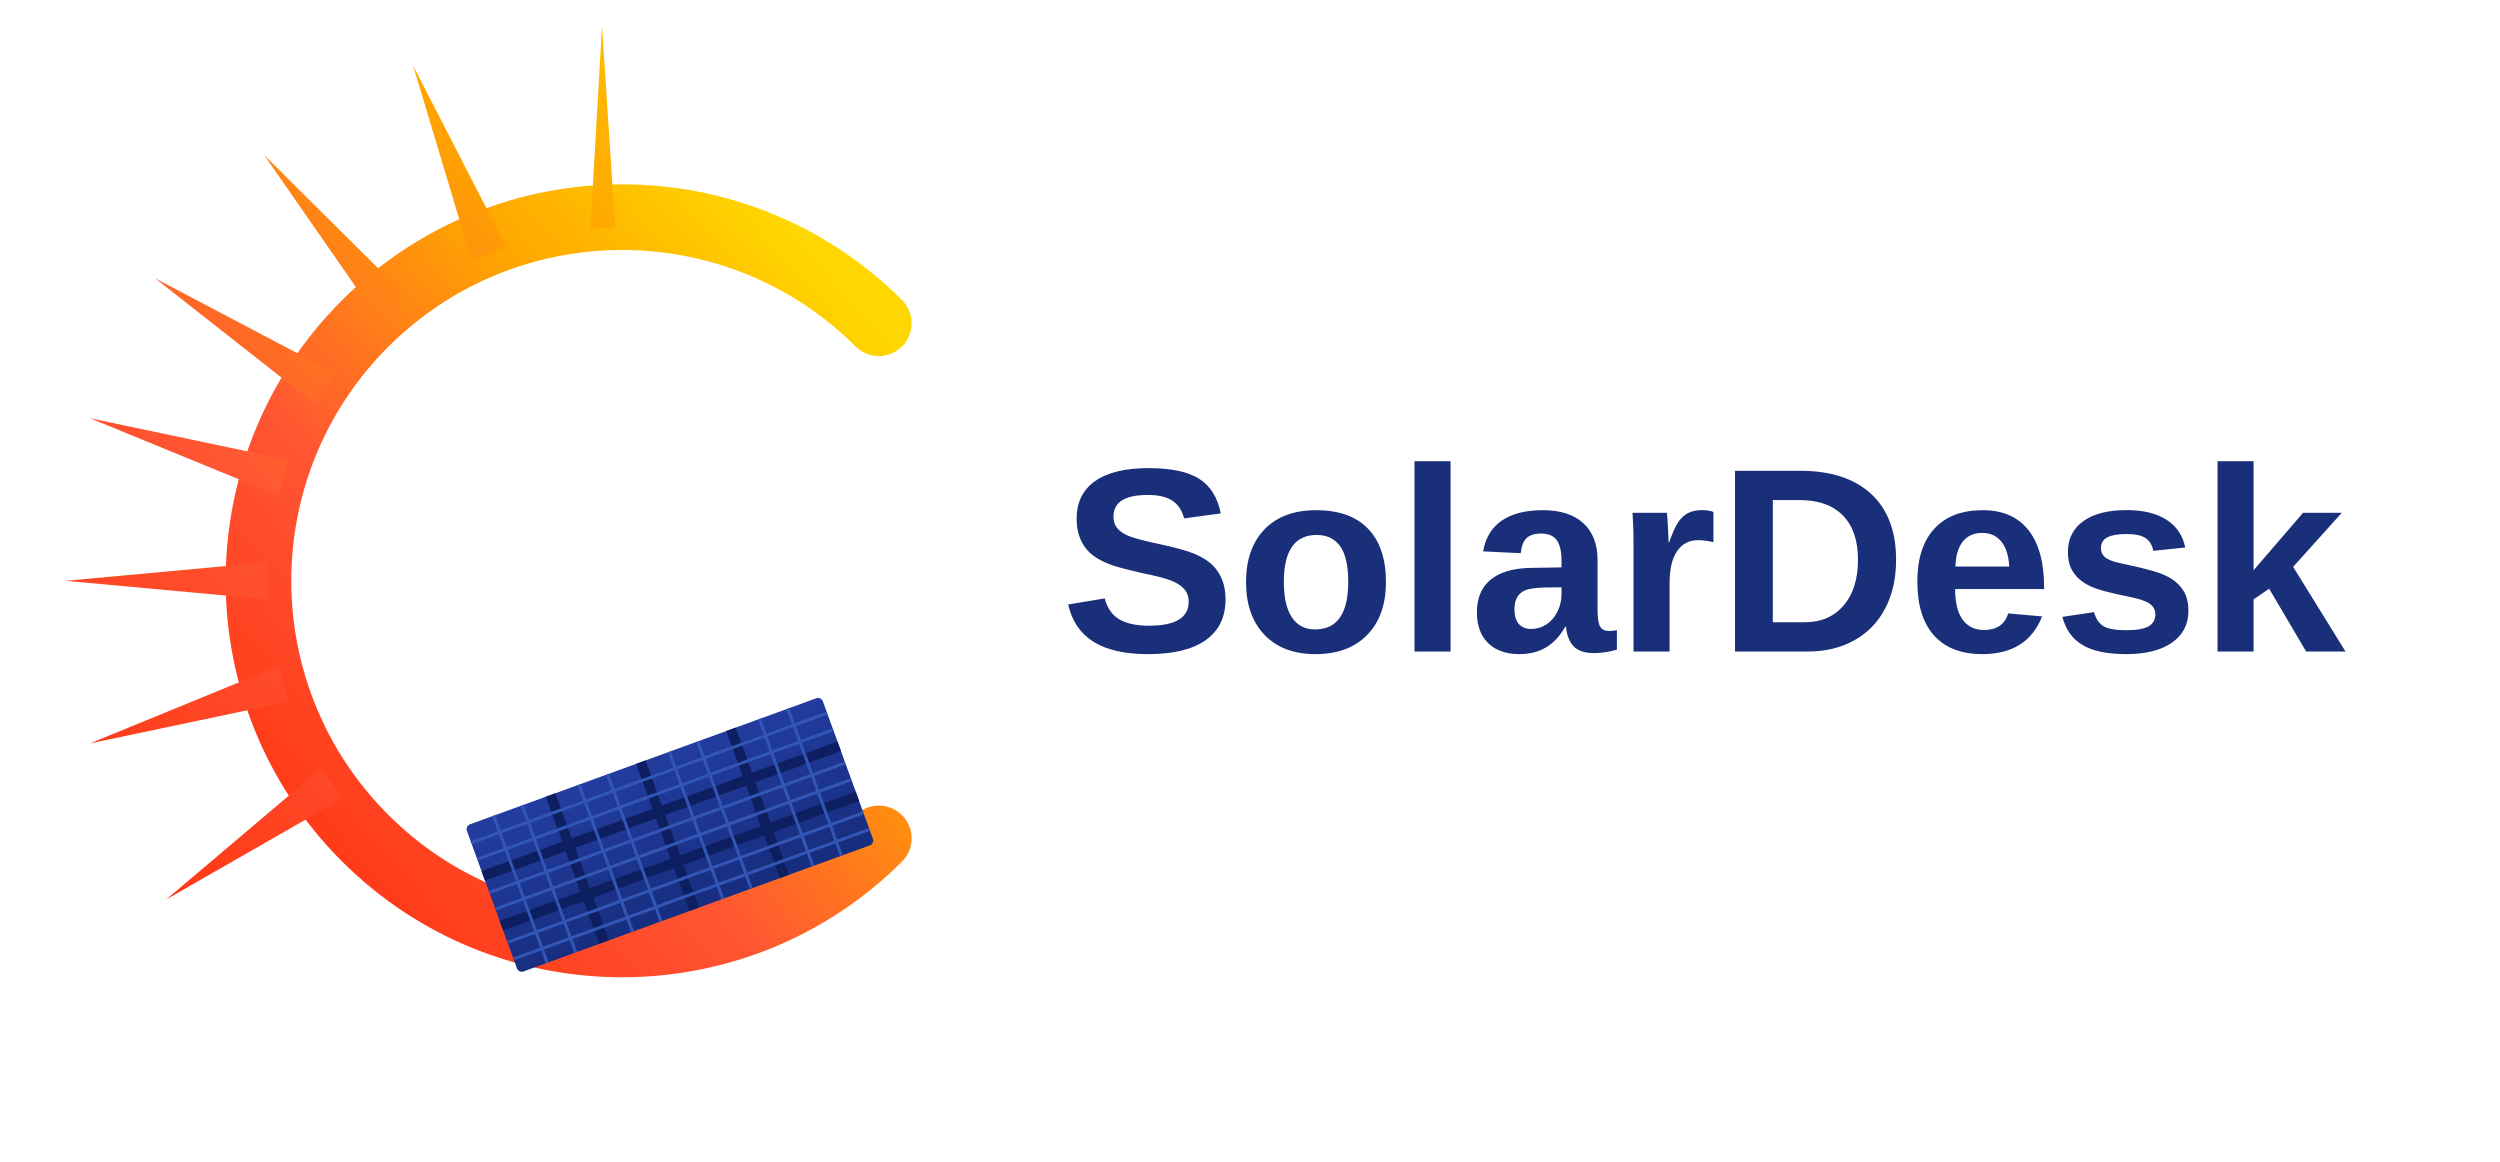
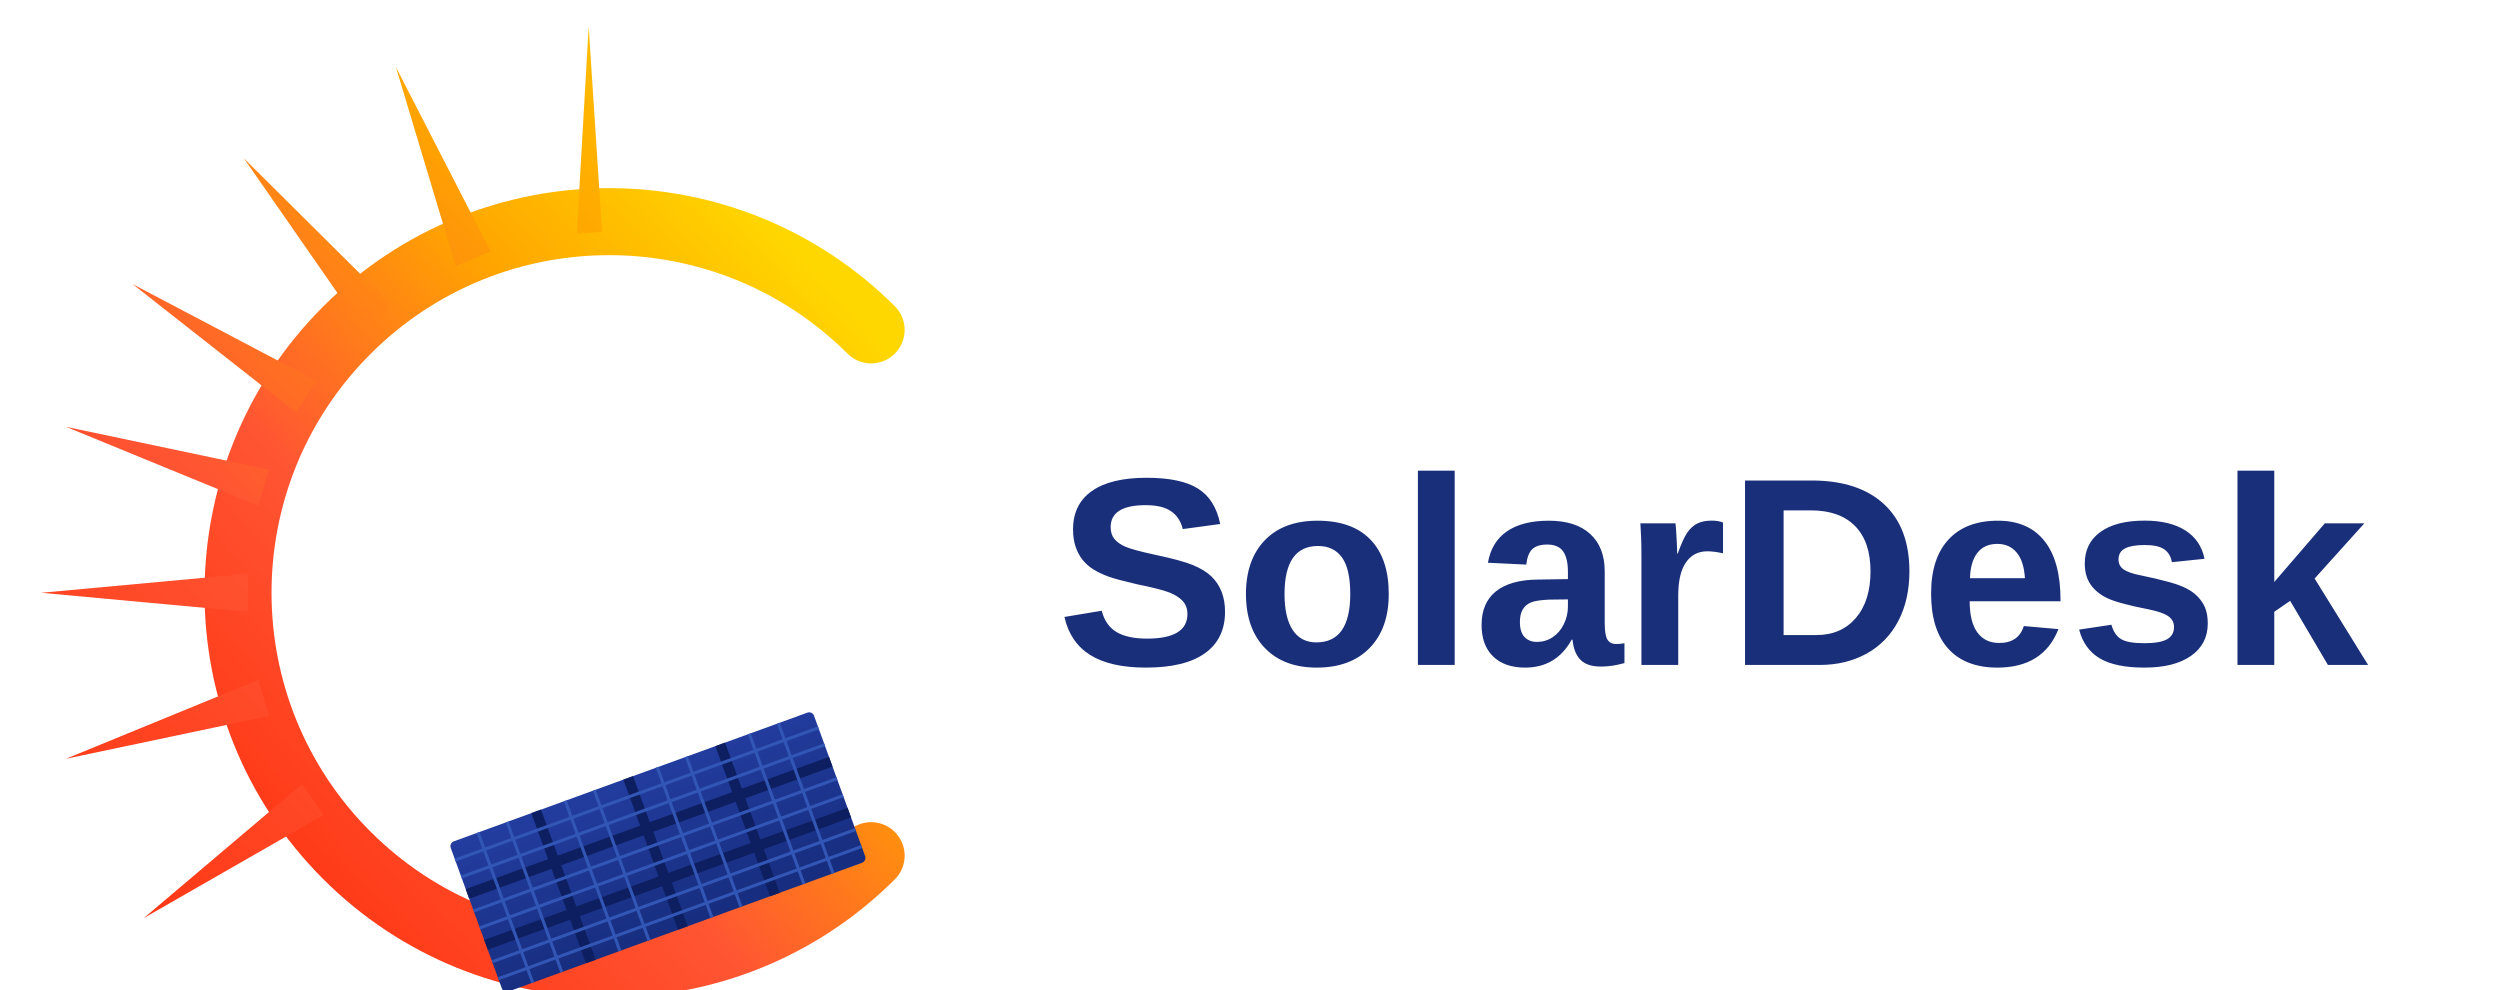
- <svg xmlns="http://www.w3.org/2000/svg" viewBox="0 0 495 230">
+ <svg xmlns="http://www.w3.org/2000/svg" viewBox="5 0 485 192">
  <defs>
    <linearGradient id="arcG" gradientUnits="userSpaceOnUse" x1="174" y1="64" x2="52" y2="174">
      <stop offset="0%" stop-color="#FFD700" />
      <stop offset="28%" stop-color="#FFA500" />
      <stop offset="62%" stop-color="#FF5533" />
      <stop offset="100%" stop-color="#FF3311" />
    </linearGradient>
    <linearGradient id="rayG" gradientUnits="userSpaceOnUse" x1="174" y1="8" x2="14" y2="175">
      <stop offset="0%" stop-color="#FFD700" />
      <stop offset="30%" stop-color="#FFA500" />
      <stop offset="65%" stop-color="#FF5533" />
      <stop offset="100%" stop-color="#FF3311" />
    </linearGradient>
    <linearGradient id="panelBg" x1="0%" y1="0%" x2="10%" y2="100%">
      <stop offset="0%" stop-color="#233da0" />
      <stop offset="100%" stop-color="#172e80" />
    </linearGradient>
  </defs>
  <path d="M 174,64 A 72,72 0 1,0 174,166" fill="none" stroke="url(#arcG)" stroke-width="13" stroke-linecap="round" />
  <polygon points="119.2,5.1  121.8,45.0  116.9,45.3" fill="url(#rayG)" />
  <polygon points="81.8,13.0  100.2,48.8  93.4,51.6" fill="url(#rayG)" />
  <polygon points="52.3,30.7  80.9,59.1   75.3,63.8" fill="url(#rayG)" />
  <polygon points="30.7,55.1  66.4,73.9   62.4,80.0" fill="url(#rayG)" />
  <polygon points="17.8,82.8  57.2,91.1   55.1,98.1" fill="url(#rayG)" />
  <polygon points="13.0,115.0 53.1,111.3  53.1,118.7" fill="url(#rayG)" />
  <polygon points="17.8,147.2 55.1,131.9  57.2,138.9" fill="url(#rayG)" />
  <polygon points="32.9,178.1 63.6,152.1  67.8,158.1" fill="url(#rayG)" />
  <g transform="translate(95,150) rotate(-20,37,15)">
    <rect x="0" y="0" width="75" height="31" fill="url(#panelBg)" rx="1" />
    <line x1="18" y1="0" x2="18" y2="31" stroke="#0d1f60" stroke-width="2" />
    <line x1="37" y1="0" x2="37" y2="31" stroke="#0d1f60" stroke-width="2" />
    <line x1="56" y1="0" x2="56" y2="31" stroke="#0d1f60" stroke-width="2" />
    <line x1="0" y1="10.5" x2="75" y2="10.5" stroke="#0d1f60" stroke-width="2" />
    <line x1="0" y1="21" x2="75" y2="21" stroke="#0d1f60" stroke-width="2" />
    <line x1="6" y1="0" x2="6" y2="31" stroke="#3256b5" stroke-width="0.6" />
    <line x1="12" y1="0" x2="12" y2="31" stroke="#3256b5" stroke-width="0.6" />
    <line x1="24" y1="0" x2="24" y2="31" stroke="#3256b5" stroke-width="0.6" />
    <line x1="30" y1="0" x2="30" y2="31" stroke="#3256b5" stroke-width="0.6" />
    <line x1="43" y1="0" x2="43" y2="31" stroke="#3256b5" stroke-width="0.6" />
    <line x1="49" y1="0" x2="49" y2="31" stroke="#3256b5" stroke-width="0.6" />
    <line x1="62" y1="0" x2="62" y2="31" stroke="#3256b5" stroke-width="0.6" />
    <line x1="68" y1="0" x2="68" y2="31" stroke="#3256b5" stroke-width="0.6" />
    <line x1="0" y1="3.5" x2="75" y2="3.5" stroke="#3256b5" stroke-width="0.6" />
    <line x1="0" y1="7" x2="75" y2="7" stroke="#3256b5" stroke-width="0.6" />
    <line x1="0" y1="14" x2="75" y2="14" stroke="#3256b5" stroke-width="0.6" />
    <line x1="0" y1="17.5" x2="75" y2="17.5" stroke="#3256b5" stroke-width="0.6" />
    <line x1="0" y1="24.5" x2="75" y2="24.5" stroke="#3256b5" stroke-width="0.6" />
    <line x1="0" y1="28" x2="75" y2="28" stroke="#3256b5" stroke-width="0.6" />
  </g>
  <text x="210" y="129" font-family="'Arial Black', 'Helvetica Neue', Arial, sans-serif" font-weight="900" font-size="52" fill="#1a2f7a">SolarDesk</text>
</svg>
